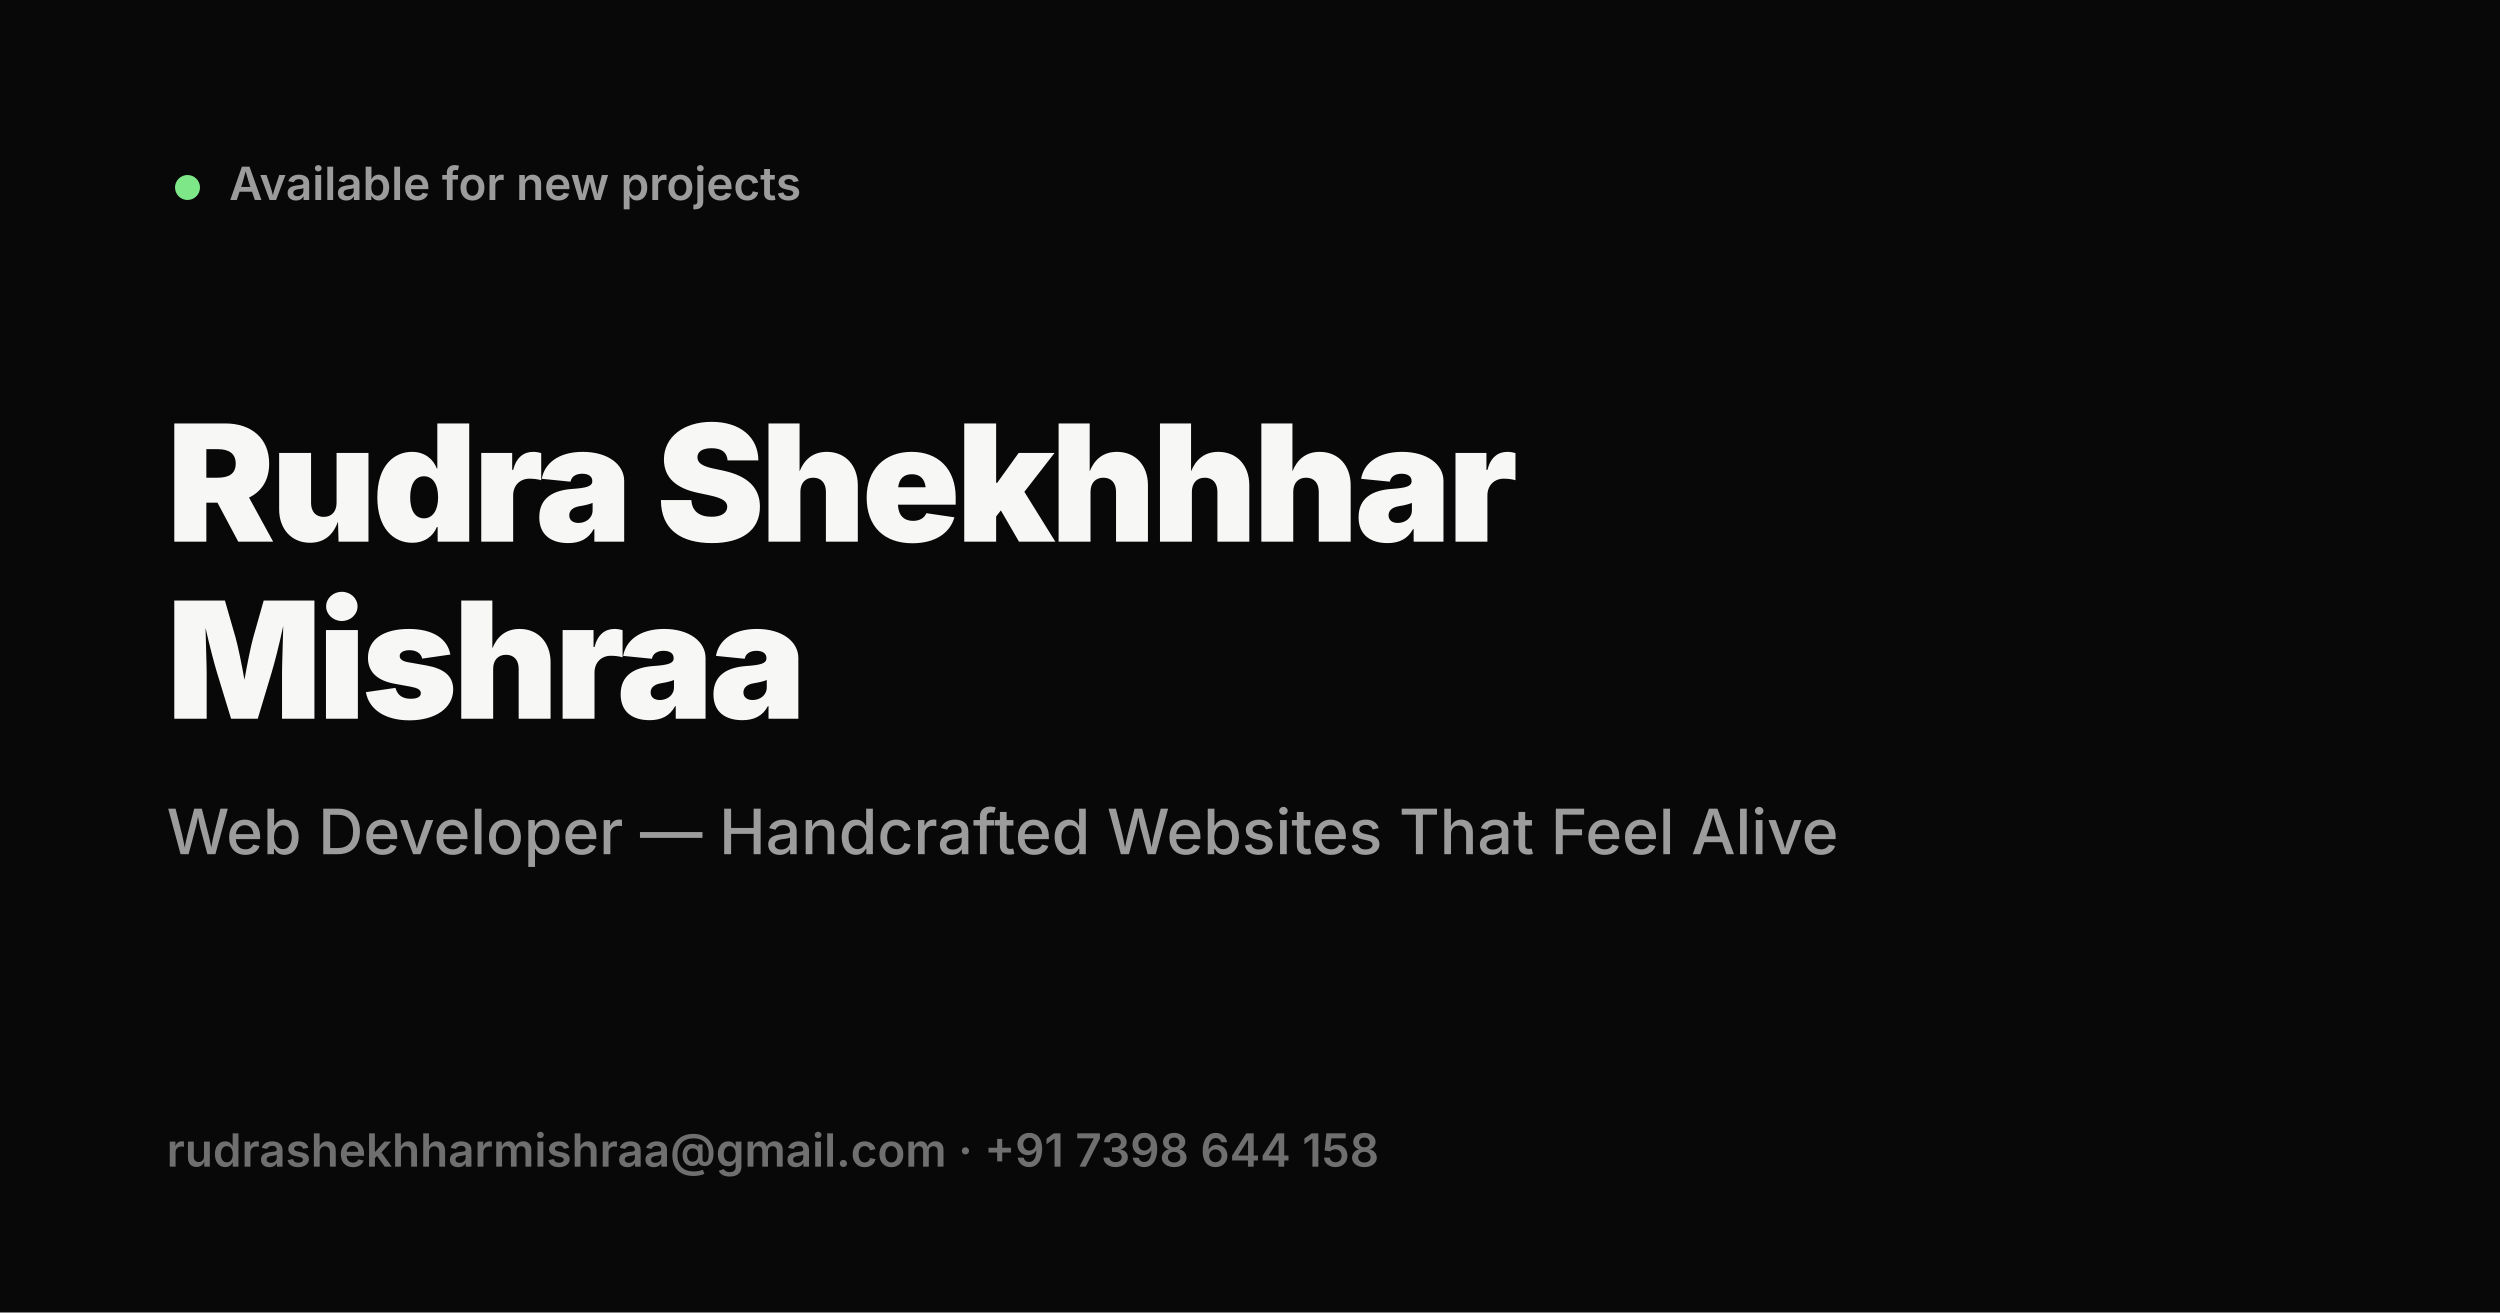
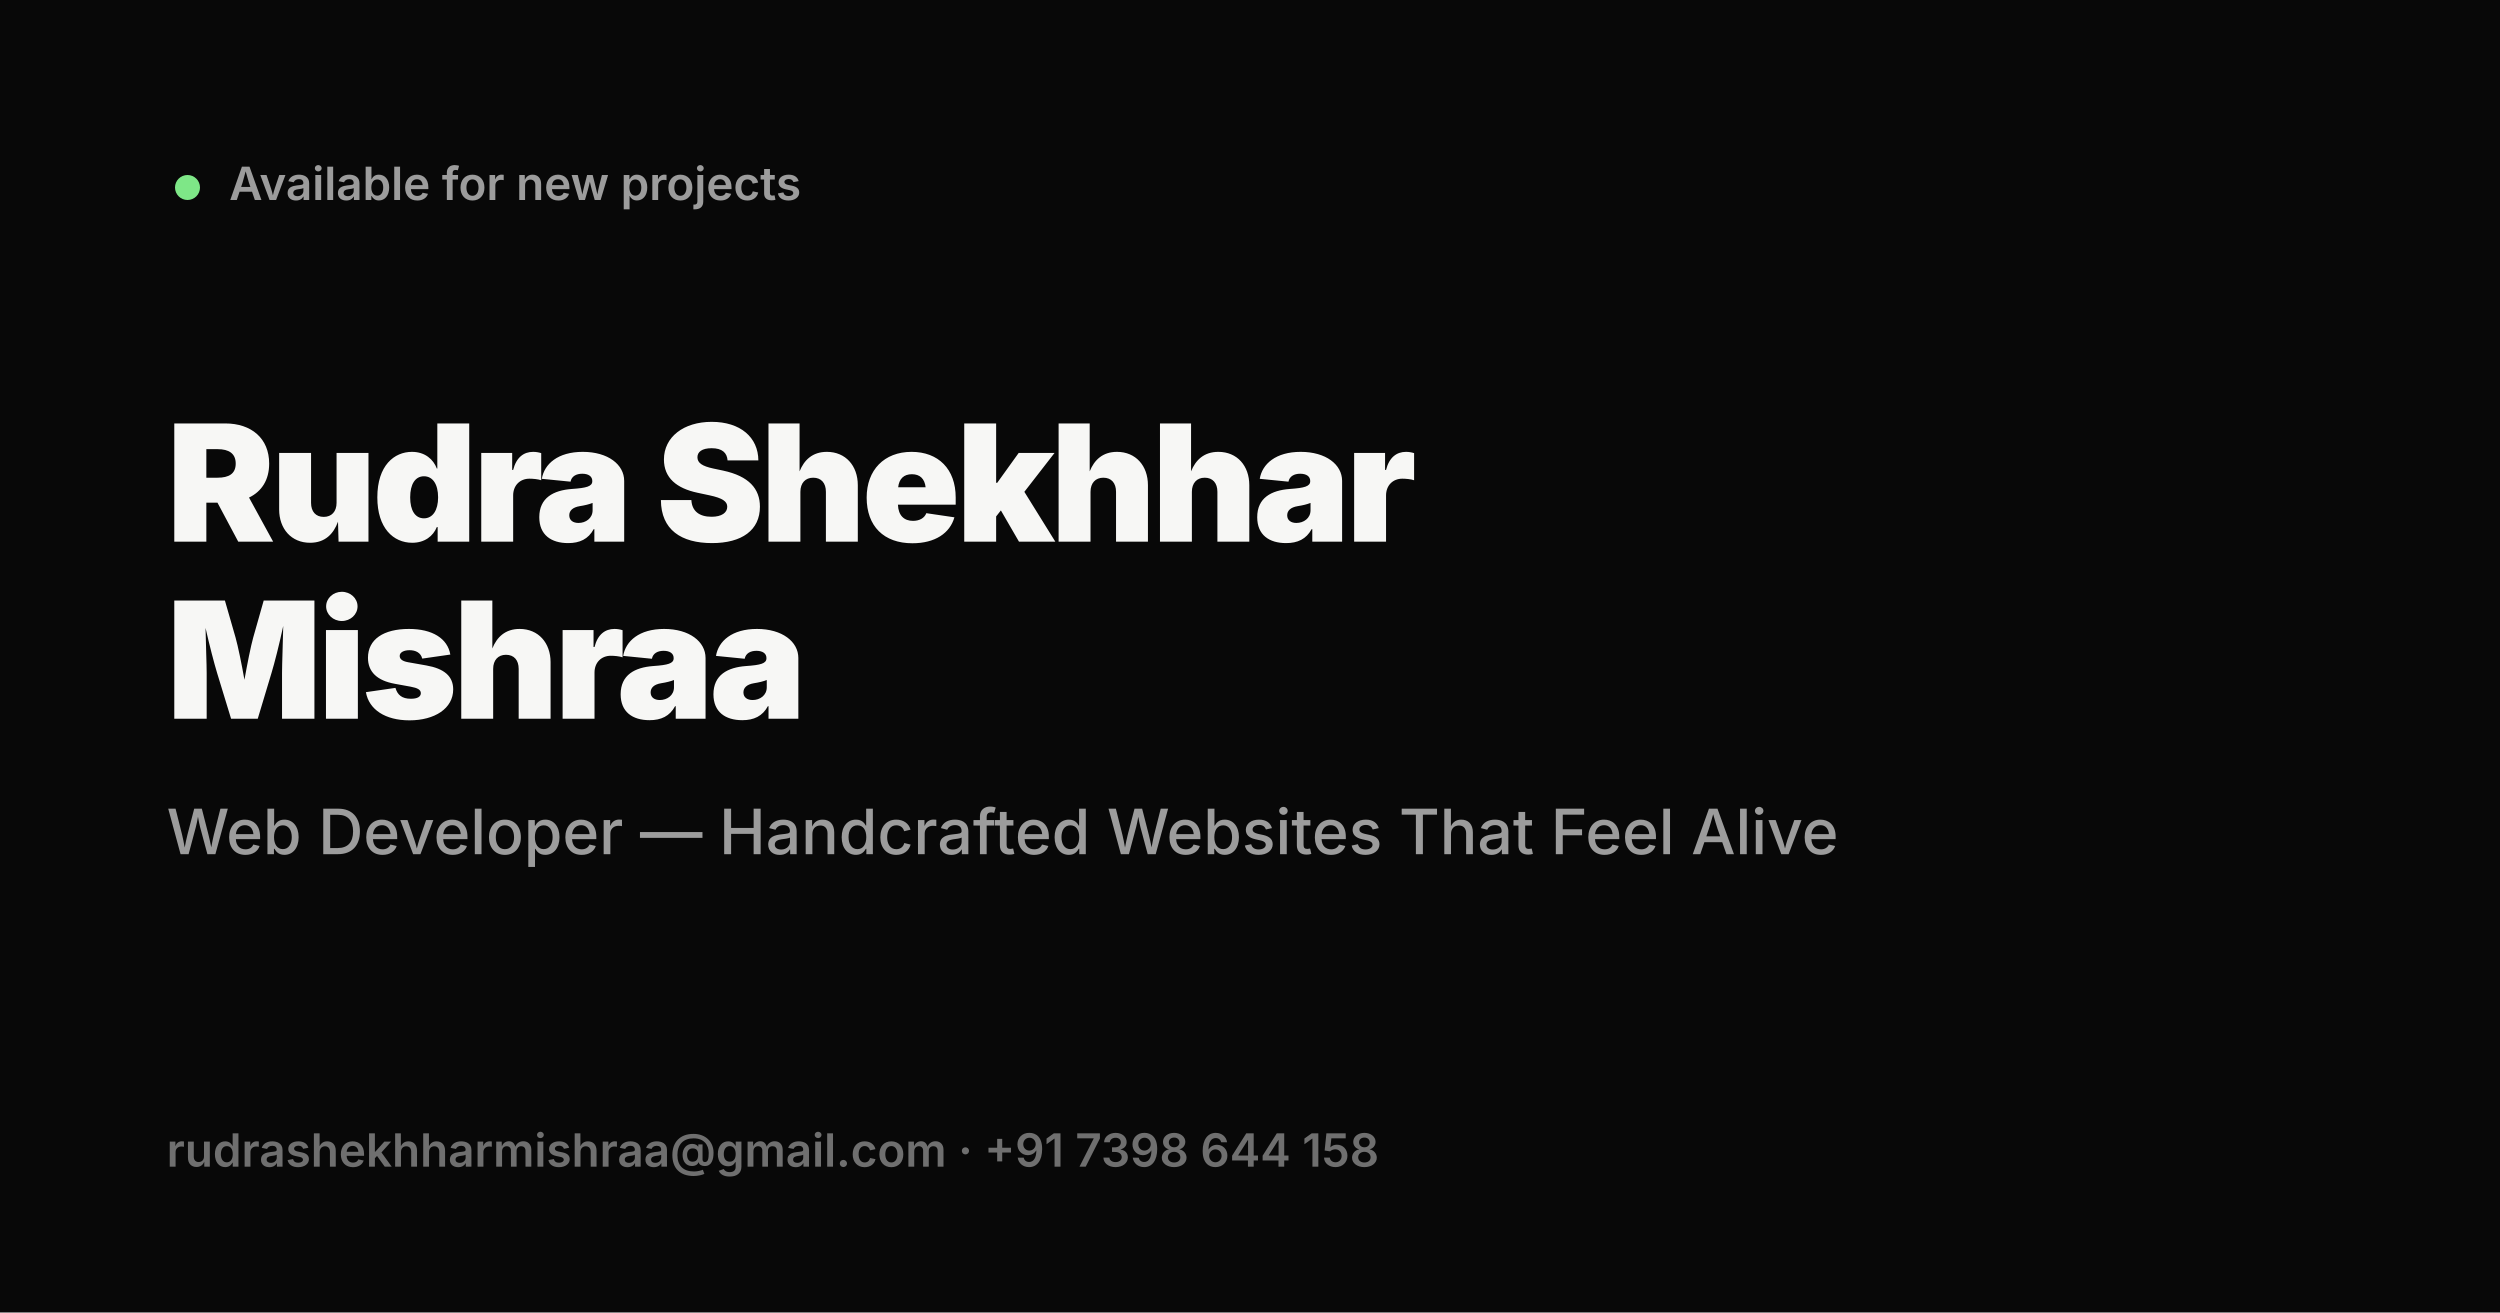
<svg xmlns="http://www.w3.org/2000/svg" width="1200" height="630" viewBox="0 0 1200 630">
  <rect width="1200" height="630" fill="#080808" />
  <circle cx="90" cy="90" r="6" fill="#7ee787" />
  <text x="110" y="96" font-family="Inter, Arial, sans-serif" font-size="22" font-weight="600" fill="#9c9c9c">Available for new projects</text>
-   <text x="80" y="260" font-family="Inter, Arial, sans-serif" font-size="78" font-weight="900" fill="#f7f7f5" letter-spacing="-2">Rudra Shekhhhar</text>
+   <text x="80" y="260" font-family="Inter, Arial, sans-serif" font-size="78" font-weight="900" fill="#f7f7f5" letter-spacing="-2">Rudra Shekhhar</text>
  <text x="80" y="345" font-family="Inter, Arial, sans-serif" font-size="78" font-weight="900" fill="#f7f7f5" letter-spacing="-2">Mishraa</text>
  <text x="80" y="410" font-family="Inter, Arial, sans-serif" font-size="30" font-weight="500" fill="#9c9c9c">Web Developer — Handcrafted Websites That Feel Alive</text>
  <text x="80" y="560" font-family="Inter, Arial, sans-serif" font-size="22" font-weight="600" fill="#6f6f6f">rudrashekhharmishraa@gmail.com  ·  +91 7398 644 158</text>
</svg>
